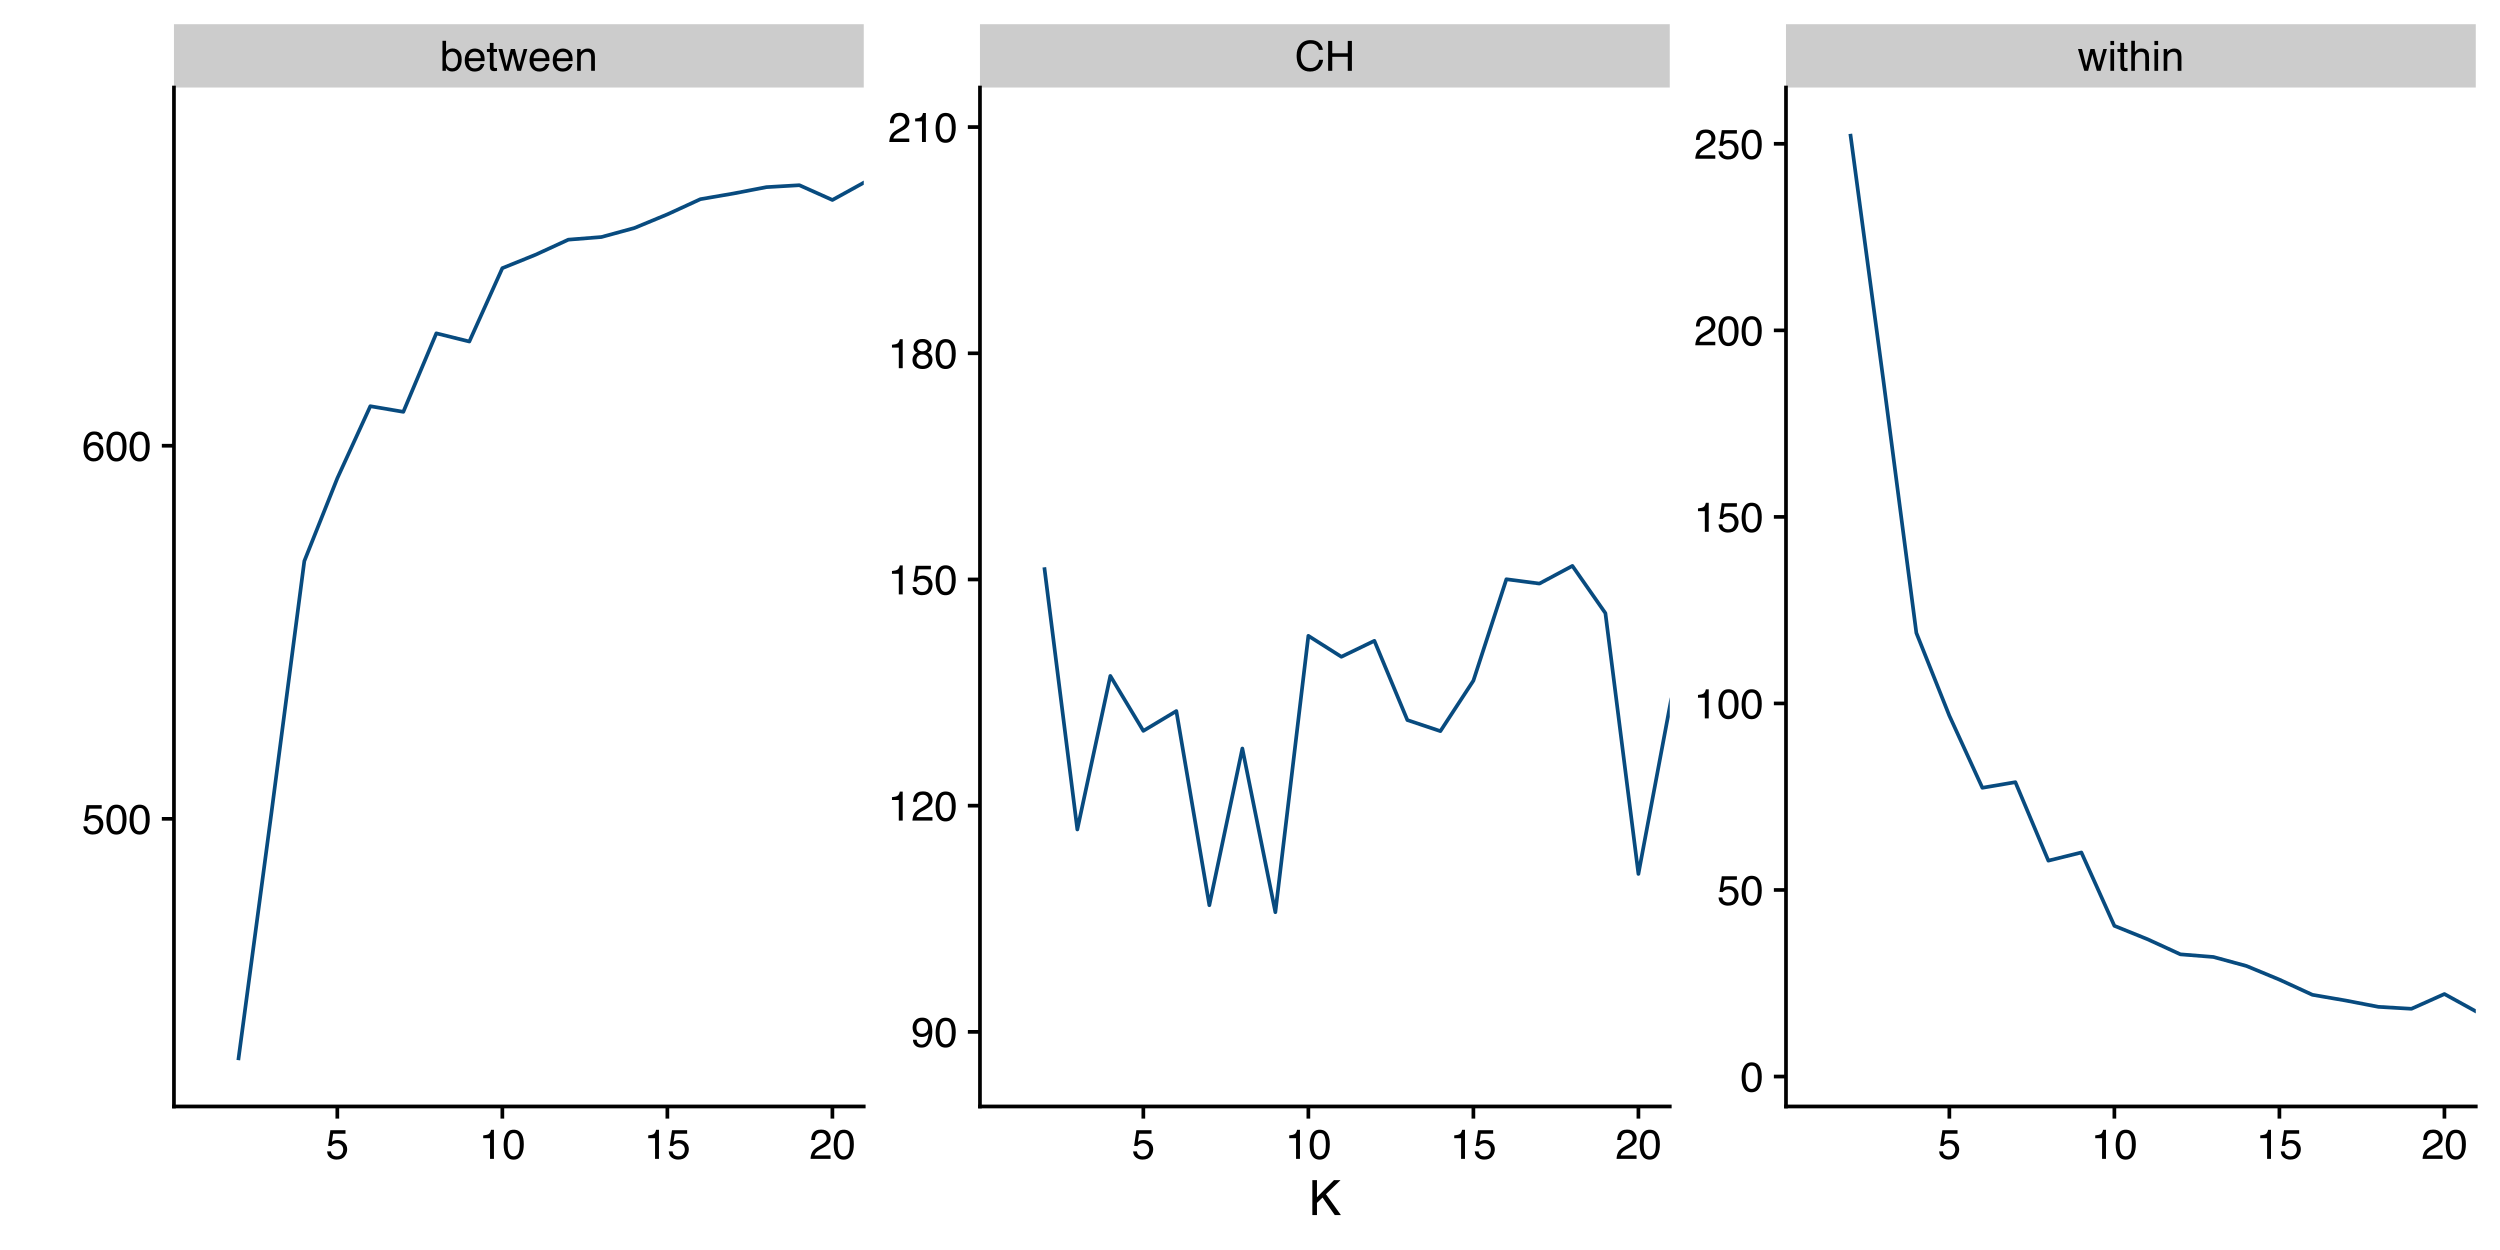
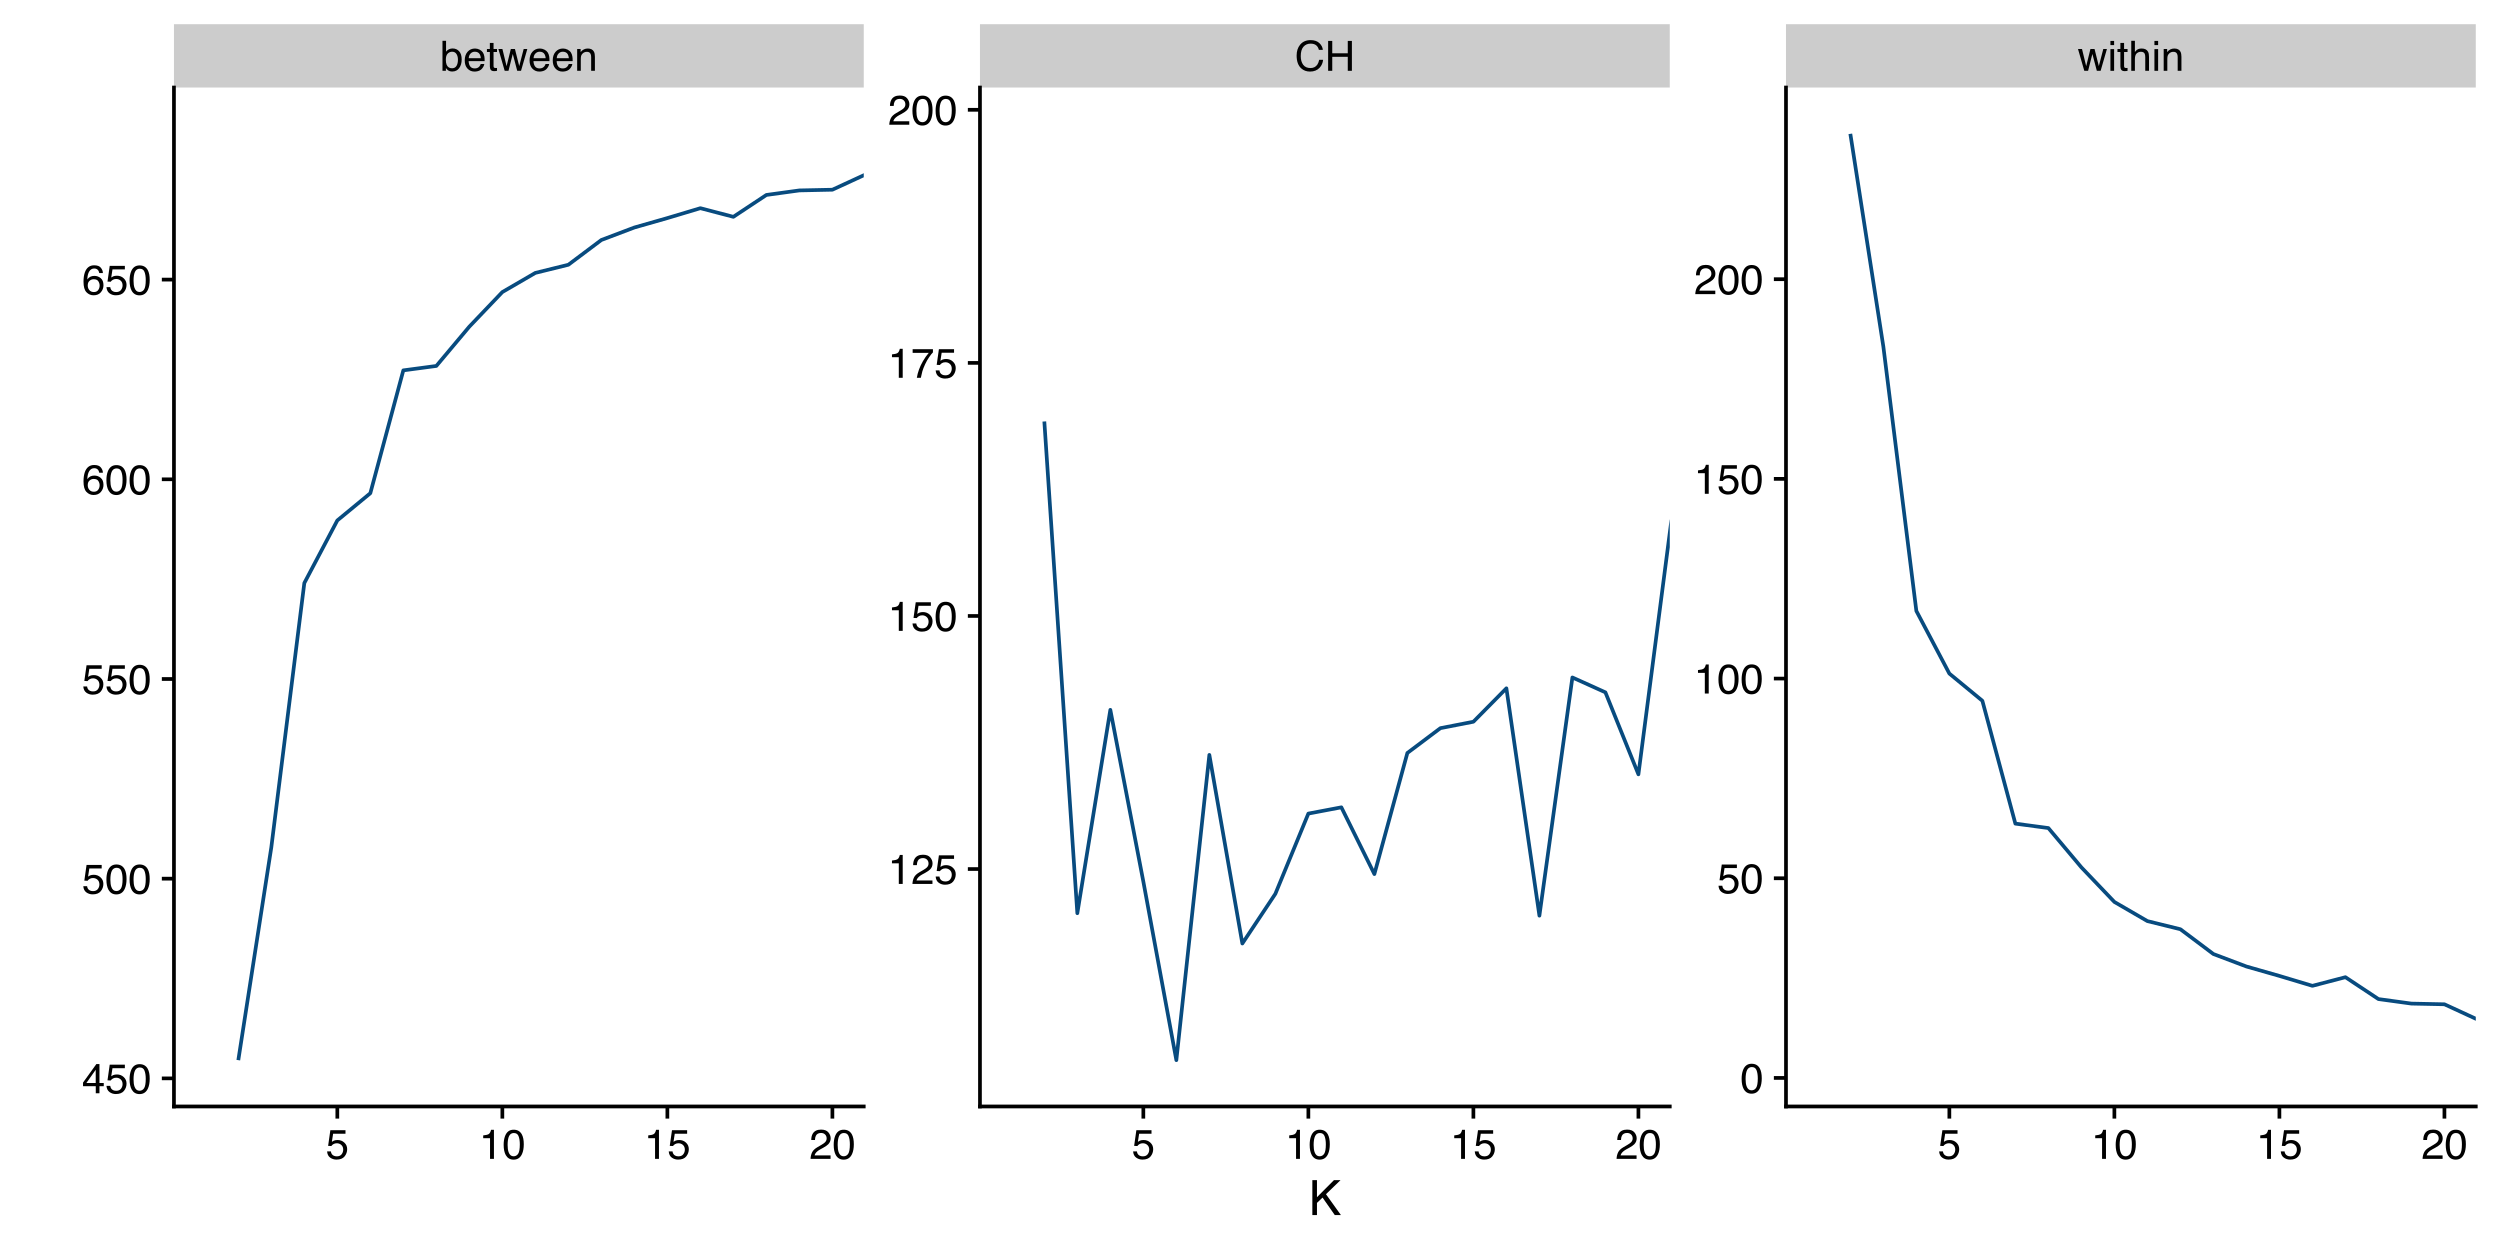
<svg xmlns="http://www.w3.org/2000/svg" xmlns:xlink="http://www.w3.org/1999/xlink" width="720pt" height="360pt" viewBox="0 0 720 360" version="1.1">
  <defs>
    <g>
      <symbol overflow="visible" id="glyph0-0">
        <path style="stroke:none;" d="M 0.391 0 L 0.391 -8.609 L 7.219 -8.609 L 7.219 0 Z M 6.141 -1.078 L 6.141 -7.531 L 1.469 -7.531 L 1.469 -1.078 Z M 6.141 -1.078 " />
      </symbol>
      <symbol overflow="visible" id="glyph0-1">
        <path style="stroke:none;" d="M 0.688 -8.641 L 1.719 -8.641 L 1.719 -5.516 C 1.945 -5.816 2.223 -6.047 2.547 -6.203 C 2.867 -6.359 3.219 -6.438 3.594 -6.438 C 4.375 -6.438 5.004 -6.164 5.484 -5.625 C 5.973 -5.094 6.219 -4.305 6.219 -3.266 C 6.219 -2.266 5.977 -1.438 5.5 -0.781 C 5.02 -0.125 4.352 0.203 3.5 0.203 C 3.02 0.203 2.617 0.086 2.297 -0.141 C 2.098 -0.285 1.891 -0.504 1.672 -0.797 L 1.672 0 L 0.688 0 Z M 3.438 -0.734 C 4.008 -0.734 4.438 -0.957 4.719 -1.406 C 5 -1.863 5.141 -2.461 5.141 -3.203 C 5.141 -3.867 5 -4.414 4.719 -4.844 C 4.438 -5.281 4.02 -5.5 3.469 -5.5 C 2.988 -5.5 2.566 -5.32 2.203 -4.969 C 1.836 -4.613 1.656 -4.023 1.656 -3.203 C 1.656 -2.617 1.727 -2.141 1.875 -1.766 C 2.156 -1.078 2.676 -0.734 3.438 -0.734 Z M 3.438 -0.734 " />
      </symbol>
      <symbol overflow="visible" id="glyph0-2">
        <path style="stroke:none;" d="M 3.391 -6.422 C 3.836 -6.422 4.27 -6.316 4.688 -6.109 C 5.102 -5.898 5.422 -5.629 5.641 -5.297 C 5.848 -4.973 5.988 -4.602 6.062 -4.188 C 6.125 -3.895 6.156 -3.43 6.156 -2.797 L 1.547 -2.797 C 1.566 -2.16 1.719 -1.648 2 -1.266 C 2.281 -0.879 2.719 -0.688 3.312 -0.688 C 3.863 -0.688 4.301 -0.867 4.625 -1.234 C 4.812 -1.441 4.945 -1.688 5.031 -1.969 L 6.062 -1.969 C 6.039 -1.738 5.953 -1.484 5.797 -1.203 C 5.641 -0.922 5.469 -0.688 5.281 -0.5 C 4.957 -0.188 4.555 0.02 4.078 0.125 C 3.828 0.188 3.539 0.219 3.219 0.219 C 2.438 0.219 1.773 -0.062 1.234 -0.625 C 0.691 -1.195 0.422 -1.992 0.422 -3.016 C 0.422 -4.023 0.691 -4.844 1.234 -5.469 C 1.785 -6.102 2.504 -6.422 3.391 -6.422 Z M 5.062 -3.641 C 5.02 -4.098 4.922 -4.461 4.766 -4.734 C 4.484 -5.242 4.004 -5.5 3.328 -5.5 C 2.836 -5.5 2.426 -5.32 2.094 -4.969 C 1.77 -4.625 1.598 -4.18 1.578 -3.641 Z M 3.281 -6.422 Z M 3.281 -6.422 " />
      </symbol>
      <symbol overflow="visible" id="glyph0-3">
        <path style="stroke:none;" d="M 0.984 -8.031 L 2.047 -8.031 L 2.047 -6.281 L 3.047 -6.281 L 3.047 -5.422 L 2.047 -5.422 L 2.047 -1.312 C 2.047 -1.094 2.125 -0.945 2.281 -0.875 C 2.352 -0.832 2.488 -0.812 2.688 -0.812 C 2.738 -0.812 2.789 -0.812 2.844 -0.812 C 2.906 -0.82 2.973 -0.828 3.047 -0.828 L 3.047 0 C 2.93 0.031 2.805 0.051 2.672 0.062 C 2.547 0.082 2.406 0.094 2.25 0.094 C 1.758 0.094 1.426 -0.031 1.25 -0.281 C 1.07 -0.531 0.984 -0.859 0.984 -1.266 L 0.984 -5.422 L 0.141 -5.422 L 0.141 -6.281 L 0.984 -6.281 Z M 0.984 -8.031 " />
      </symbol>
      <symbol overflow="visible" id="glyph0-4">
        <path style="stroke:none;" d="M 1.266 -6.281 L 2.469 -1.328 L 3.688 -6.281 L 4.875 -6.281 L 6.109 -1.359 L 7.391 -6.281 L 8.438 -6.281 L 6.625 0 L 5.531 0 L 4.25 -4.859 L 3.016 0 L 1.922 0 L 0.109 -6.281 Z M 1.266 -6.281 " />
      </symbol>
      <symbol overflow="visible" id="glyph0-5">
        <path style="stroke:none;" d="M 0.781 -6.281 L 1.781 -6.281 L 1.781 -5.391 C 2.07 -5.754 2.383 -6.016 2.719 -6.172 C 3.051 -6.336 3.422 -6.422 3.828 -6.422 C 4.711 -6.422 5.312 -6.109 5.625 -5.484 C 5.801 -5.141 5.891 -4.656 5.891 -4.031 L 5.891 0 L 4.812 0 L 4.812 -3.953 C 4.812 -4.336 4.754 -4.645 4.641 -4.875 C 4.453 -5.27 4.113 -5.469 3.625 -5.469 C 3.375 -5.469 3.172 -5.441 3.016 -5.391 C 2.723 -5.305 2.469 -5.133 2.25 -4.875 C 2.07 -4.664 1.957 -4.453 1.906 -4.234 C 1.852 -4.016 1.828 -3.695 1.828 -3.281 L 1.828 0 L 0.781 0 Z M 3.25 -6.422 Z M 3.25 -6.422 " />
      </symbol>
      <symbol overflow="visible" id="glyph0-6">
        <path style="stroke:none;" d="M 4.547 -8.844 C 5.629 -8.844 6.473 -8.555 7.078 -7.984 C 7.68 -7.41 8.016 -6.758 8.078 -6.031 L 6.938 -6.031 C 6.812 -6.582 6.555 -7.02 6.172 -7.344 C 5.785 -7.664 5.242 -7.828 4.547 -7.828 C 3.703 -7.828 3.02 -7.531 2.5 -6.938 C 1.977 -6.344 1.719 -5.43 1.719 -4.203 C 1.719 -3.191 1.953 -2.367 2.422 -1.734 C 2.891 -1.109 3.594 -0.797 4.531 -0.797 C 5.383 -0.797 6.039 -1.129 6.5 -1.797 C 6.727 -2.141 6.906 -2.598 7.031 -3.172 L 8.156 -3.172 C 8.062 -2.266 7.727 -1.504 7.156 -0.891 C 6.469 -0.148 5.547 0.219 4.391 0.219 C 3.391 0.219 2.551 -0.082 1.875 -0.688 C 0.977 -1.488 0.531 -2.723 0.531 -4.391 C 0.531 -5.66 0.863 -6.703 1.531 -7.516 C 2.258 -8.398 3.266 -8.844 4.547 -8.844 Z M 4.312 -8.844 Z M 4.312 -8.844 " />
      </symbol>
      <symbol overflow="visible" id="glyph0-7">
        <path style="stroke:none;" d="M 0.938 -8.609 L 2.125 -8.609 L 2.125 -5.047 L 6.594 -5.047 L 6.594 -8.609 L 7.781 -8.609 L 7.781 0 L 6.594 0 L 6.594 -4.031 L 2.125 -4.031 L 2.125 0 L 0.938 0 Z M 0.938 -8.609 " />
      </symbol>
      <symbol overflow="visible" id="glyph0-8">
        <path style="stroke:none;" d="M 0.781 -6.25 L 1.844 -6.25 L 1.844 0 L 0.781 0 Z M 0.781 -8.609 L 1.844 -8.609 L 1.844 -7.406 L 0.781 -7.406 Z M 0.781 -8.609 " />
      </symbol>
      <symbol overflow="visible" id="glyph0-9">
        <path style="stroke:none;" d="M 0.781 -8.641 L 1.828 -8.641 L 1.828 -5.422 C 2.078 -5.742 2.301 -5.969 2.5 -6.094 C 2.844 -6.312 3.27 -6.422 3.781 -6.422 C 4.688 -6.422 5.301 -6.102 5.625 -5.469 C 5.801 -5.125 5.891 -4.645 5.891 -4.031 L 5.891 0 L 4.812 0 L 4.812 -3.953 C 4.812 -4.41 4.75 -4.75 4.625 -4.969 C 4.438 -5.312 4.078 -5.484 3.547 -5.484 C 3.109 -5.484 2.711 -5.332 2.359 -5.031 C 2.004 -4.727 1.828 -4.16 1.828 -3.328 L 1.828 0 L 0.781 0 Z M 0.781 -8.641 " />
      </symbol>
      <symbol overflow="visible" id="glyph0-10">
        <path style="stroke:none;" d="M 1.484 -2.141 C 1.555 -1.535 1.836 -1.117 2.328 -0.891 C 2.578 -0.773 2.863 -0.719 3.188 -0.719 C 3.812 -0.719 4.273 -0.914 4.578 -1.312 C 4.879 -1.707 5.031 -2.148 5.031 -2.641 C 5.031 -3.223 4.848 -3.676 4.484 -4 C 4.129 -4.32 3.703 -4.484 3.203 -4.484 C 2.836 -4.484 2.523 -4.41 2.266 -4.266 C 2.004 -4.129 1.785 -3.938 1.609 -3.688 L 0.688 -3.734 L 1.328 -8.25 L 5.688 -8.25 L 5.688 -7.234 L 2.125 -7.234 L 1.766 -4.906 C 1.961 -5.051 2.148 -5.16 2.328 -5.234 C 2.641 -5.359 3 -5.422 3.406 -5.422 C 4.176 -5.422 4.828 -5.172 5.359 -4.672 C 5.898 -4.18 6.172 -3.555 6.172 -2.797 C 6.172 -2.004 5.922 -1.301 5.422 -0.688 C 4.93 -0.082 4.148 0.219 3.078 0.219 C 2.398 0.219 1.797 0.023 1.266 -0.359 C 0.742 -0.742 0.453 -1.336 0.391 -2.141 Z M 1.484 -2.141 " />
      </symbol>
      <symbol overflow="visible" id="glyph0-11">
        <path style="stroke:none;" d="M 1.156 -5.938 L 1.156 -6.75 C 1.914 -6.82 2.441 -6.945 2.734 -7.125 C 3.035 -7.301 3.266 -7.711 3.422 -8.359 L 4.25 -8.359 L 4.25 0 L 3.125 0 L 3.125 -5.938 Z M 1.156 -5.938 " />
      </symbol>
      <symbol overflow="visible" id="glyph0-12">
        <path style="stroke:none;" d="M 3.25 -8.391 C 4.332 -8.391 5.117 -7.941 5.609 -7.047 C 5.984 -6.359 6.172 -5.41 6.172 -4.203 C 6.172 -3.066 6 -2.125 5.656 -1.375 C 5.164 -0.301 4.359 0.234 3.234 0.234 C 2.234 0.234 1.484 -0.203 0.984 -1.078 C 0.578 -1.816 0.375 -2.801 0.375 -4.031 C 0.375 -4.977 0.5 -5.797 0.75 -6.484 C 1.207 -7.754 2.039 -8.391 3.25 -8.391 Z M 3.234 -0.734 C 3.785 -0.734 4.223 -0.973 4.547 -1.453 C 4.867 -1.941 5.031 -2.848 5.031 -4.172 C 5.031 -5.117 4.91 -5.898 4.672 -6.516 C 4.441 -7.129 3.988 -7.438 3.312 -7.438 C 2.688 -7.438 2.227 -7.145 1.938 -6.562 C 1.656 -5.977 1.516 -5.117 1.516 -3.984 C 1.516 -3.129 1.609 -2.441 1.797 -1.922 C 2.078 -1.129 2.555 -0.734 3.234 -0.734 Z M 3.234 -0.734 " />
      </symbol>
      <symbol overflow="visible" id="glyph0-13">
        <path style="stroke:none;" d="M 0.375 0 C 0.414 -0.719 0.566 -1.344 0.828 -1.875 C 1.086 -2.414 1.594 -2.906 2.344 -3.344 L 3.469 -4 C 3.969 -4.289 4.32 -4.539 4.531 -4.75 C 4.852 -5.07 5.016 -5.441 5.016 -5.859 C 5.016 -6.348 4.863 -6.734 4.562 -7.016 C 4.27 -7.305 3.883 -7.453 3.406 -7.453 C 2.676 -7.453 2.176 -7.18 1.906 -6.641 C 1.75 -6.336 1.664 -5.93 1.656 -5.422 L 0.578 -5.422 C 0.586 -6.148 0.723 -6.742 0.984 -7.203 C 1.441 -8.016 2.25 -8.422 3.406 -8.422 C 4.363 -8.422 5.062 -8.16 5.5 -7.641 C 5.945 -7.117 6.172 -6.539 6.172 -5.906 C 6.172 -5.238 5.938 -4.664 5.469 -4.188 C 5.195 -3.906 4.707 -3.566 4 -3.172 L 3.188 -2.734 C 2.812 -2.523 2.516 -2.32 2.297 -2.125 C 1.898 -1.789 1.648 -1.414 1.547 -1 L 6.141 -1 L 6.141 0 Z M 0.375 0 " />
      </symbol>
      <symbol overflow="visible" id="glyph0-14">
-         <path style="stroke:none;" d="M 1.594 -2.031 C 1.625 -1.445 1.848 -1.047 2.266 -0.828 C 2.484 -0.703 2.727 -0.641 3 -0.641 C 3.5 -0.641 3.926 -0.848 4.281 -1.266 C 4.633 -1.691 4.891 -2.547 5.047 -3.828 C 4.805 -3.461 4.516 -3.203 4.172 -3.047 C 3.828 -2.898 3.453 -2.828 3.047 -2.828 C 2.242 -2.828 1.602 -3.078 1.125 -3.578 C 0.656 -4.086 0.422 -4.738 0.422 -5.531 C 0.422 -6.289 0.656 -6.957 1.125 -7.531 C 1.594 -8.113 2.281 -8.406 3.188 -8.406 C 4.406 -8.406 5.25 -7.852 5.719 -6.75 C 5.969 -6.145 6.094 -5.391 6.094 -4.484 C 6.094 -3.453 5.941 -2.539 5.641 -1.75 C 5.129 -0.426 4.258 0.234 3.031 0.234 C 2.219 0.234 1.598 0.02 1.172 -0.406 C 0.742 -0.844 0.531 -1.383 0.531 -2.031 Z M 3.188 -3.75 C 3.613 -3.75 4 -3.883 4.344 -4.156 C 4.688 -4.438 4.859 -4.922 4.859 -5.609 C 4.859 -6.223 4.703 -6.68 4.391 -6.984 C 4.078 -7.285 3.68 -7.438 3.203 -7.438 C 2.691 -7.438 2.285 -7.266 1.984 -6.922 C 1.68 -6.578 1.531 -6.113 1.531 -5.531 C 1.531 -4.988 1.66 -4.555 1.922 -4.234 C 2.191 -3.91 2.613 -3.75 3.188 -3.75 Z M 3.188 -3.75 " />
+         <path style="stroke:none;" d="M 6.281 -8.25 L 6.281 -7.328 C 6.008 -7.066 5.648 -6.613 5.203 -5.969 C 4.754 -5.32 4.359 -4.625 4.016 -3.875 C 3.672 -3.133 3.41 -2.469 3.234 -1.875 C 3.129 -1.488 2.984 -0.863 2.797 0 L 1.641 0 C 1.898 -1.602 2.484 -3.195 3.391 -4.781 C 3.93 -5.707 4.492 -6.508 5.078 -7.188 L 0.438 -7.188 L 0.438 -8.25 Z M 6.281 -8.25 " />
      </symbol>
      <symbol overflow="visible" id="glyph0-15">
-         <path style="stroke:none;" d="M 3.266 -4.875 C 3.734 -4.875 4.098 -5.004 4.359 -5.266 C 4.617 -5.523 4.75 -5.832 4.75 -6.188 C 4.75 -6.5 4.625 -6.785 4.375 -7.047 C 4.125 -7.316 3.742 -7.453 3.234 -7.453 C 2.723 -7.453 2.352 -7.316 2.125 -7.047 C 1.895 -6.785 1.781 -6.484 1.781 -6.141 C 1.781 -5.742 1.926 -5.43 2.219 -5.203 C 2.52 -4.984 2.867 -4.875 3.266 -4.875 Z M 3.328 -0.719 C 3.816 -0.719 4.223 -0.848 4.547 -1.109 C 4.867 -1.379 5.031 -1.773 5.031 -2.297 C 5.031 -2.836 4.863 -3.25 4.531 -3.531 C 4.195 -3.812 3.77 -3.953 3.25 -3.953 C 2.75 -3.953 2.336 -3.805 2.016 -3.516 C 1.703 -3.234 1.547 -2.836 1.547 -2.328 C 1.547 -1.891 1.691 -1.508 1.984 -1.188 C 2.273 -0.875 2.723 -0.719 3.328 -0.719 Z M 1.828 -4.469 C 1.535 -4.594 1.305 -4.738 1.141 -4.906 C 0.836 -5.219 0.688 -5.625 0.688 -6.125 C 0.688 -6.75 0.91 -7.285 1.359 -7.734 C 1.816 -8.191 2.457 -8.422 3.281 -8.422 C 4.094 -8.422 4.723 -8.207 5.172 -7.781 C 5.629 -7.352 5.859 -6.859 5.859 -6.297 C 5.859 -5.773 5.727 -5.348 5.469 -5.016 C 5.32 -4.836 5.094 -4.66 4.781 -4.484 C 5.125 -4.328 5.395 -4.145 5.594 -3.938 C 5.969 -3.539 6.156 -3.031 6.156 -2.406 C 6.156 -1.664 5.906 -1.039 5.406 -0.531 C 4.914 -0.02 4.219 0.234 3.312 0.234 C 2.488 0.234 1.797 0.016 1.234 -0.422 C 0.672 -0.867 0.391 -1.516 0.391 -2.359 C 0.391 -2.848 0.508 -3.273 0.75 -3.641 C 0.988 -4.004 1.348 -4.281 1.828 -4.469 Z M 1.828 -4.469 " />
+         <path style="stroke:none;" d="M 3.969 -2.969 L 3.969 -6.781 L 1.281 -2.969 Z M 3.984 0 L 3.984 -2.047 L 0.312 -2.047 L 0.312 -3.078 L 4.156 -8.422 L 5.047 -8.422 L 5.047 -2.969 L 6.281 -2.969 L 6.281 -2.047 L 5.047 -2.047 L 5.047 0 Z M 3.984 0 " />
      </symbol>
      <symbol overflow="visible" id="glyph0-16">
        <path style="stroke:none;" d="M 3.516 -8.422 C 4.453 -8.422 5.102 -8.176 5.469 -7.688 C 5.844 -7.207 6.031 -6.707 6.031 -6.188 L 4.984 -6.188 C 4.922 -6.52 4.82 -6.781 4.688 -6.969 C 4.426 -7.32 4.039 -7.5 3.531 -7.5 C 2.938 -7.5 2.461 -7.223 2.109 -6.672 C 1.766 -6.129 1.578 -5.352 1.547 -4.344 C 1.785 -4.695 2.086 -4.961 2.453 -5.141 C 2.785 -5.297 3.16 -5.375 3.578 -5.375 C 4.285 -5.375 4.898 -5.148 5.422 -4.703 C 5.941 -4.254 6.203 -3.582 6.203 -2.688 C 6.203 -1.926 5.953 -1.25 5.453 -0.656 C 4.961 -0.07 4.258 0.219 3.344 0.219 C 2.551 0.219 1.867 -0.078 1.297 -0.672 C 0.734 -1.273 0.453 -2.281 0.453 -3.688 C 0.453 -4.727 0.578 -5.613 0.828 -6.344 C 1.316 -7.727 2.211 -8.422 3.516 -8.422 Z M 3.438 -0.719 C 3.988 -0.719 4.398 -0.906 4.672 -1.281 C 4.953 -1.656 5.094 -2.098 5.094 -2.609 C 5.094 -3.035 4.969 -3.441 4.719 -3.828 C 4.477 -4.211 4.031 -4.406 3.375 -4.406 C 2.926 -4.406 2.531 -4.254 2.188 -3.953 C 1.844 -3.66 1.672 -3.211 1.672 -2.609 C 1.672 -2.078 1.828 -1.629 2.141 -1.266 C 2.453 -0.898 2.883 -0.719 3.438 -0.719 Z M 3.438 -0.719 " />
      </symbol>
      <symbol overflow="visible" id="glyph1-0">
        <path style="stroke:none;" d="M 0.453 0 L 0.453 -10.047 L 8.422 -10.047 L 8.422 0 Z M 7.172 -1.266 L 7.172 -8.781 L 1.703 -8.781 L 1.703 -1.266 Z M 7.172 -1.266 " />
      </symbol>
      <symbol overflow="visible" id="glyph1-1">
        <path style="stroke:none;" d="M 1.062 -10.047 L 2.391 -10.047 L 2.391 -5.141 L 7.281 -10.047 L 9.172 -10.047 L 4.984 -6 L 9.281 0 L 7.516 0 L 4 -5.031 L 2.391 -3.5 L 2.391 0 L 1.062 0 Z M 1.062 -10.047 " />
      </symbol>
    </g>
    <clipPath id="clip1">
      <path d="M 68 38 L 248.762 38 L 248.762 306 L 68 306 Z M 68 38 " />
    </clipPath>
    <clipPath id="clip2">
      <path d="M 300 38 L 480.895 38 L 480.895 306 L 300 306 Z M 300 38 " />
    </clipPath>
    <clipPath id="clip3">
-       <path d="M 532 38 L 713.027 38 L 713.027 293 L 532 293 Z M 532 38 " />
+       <path d="M 532 38 L 713.027 38 L 713.027 295 L 532 295 Z M 532 38 " />
    </clipPath>
    <clipPath id="clip4">
      <path d="M 50.098 6.973 L 248.762 6.973 L 248.762 25.207 L 50.098 25.207 Z M 50.098 6.973 " />
    </clipPath>
    <clipPath id="clip5">
      <path d="M 282.23 6.973 L 480.895 6.973 L 480.895 25.207 L 282.23 25.207 Z M 282.23 6.973 " />
    </clipPath>
    <clipPath id="clip6">
      <path d="M 514.363 6.973 L 713.027 6.973 L 713.027 25.207 L 514.363 25.207 Z M 514.363 6.973 " />
    </clipPath>
  </defs>
-   <g id="surface124">
+   <g id="surface19">
    <rect x="0" y="0" width="720" height="360" style="fill:rgb(100%,100%,100%);fill-opacity:1;stroke:none;" />
    <g clip-path="url(#clip1)" clip-rule="nonzero">
-       <path style="fill:none;stroke-width:1.067;stroke-linecap:butt;stroke-linejoin:round;stroke:rgb(3.137%,29.412%,49.804%);stroke-opacity:1;stroke-miterlimit:10;" d="M 68.633 305.324 L 78.137 234.383 L 87.645 161.59 L 97.148 137.746 L 106.652 116.988 L 116.16 118.605 L 125.664 96 L 135.168 98.359 L 144.676 77.23 L 154.18 73.387 L 163.688 69.023 L 173.191 68.266 L 182.695 65.672 L 192.203 61.734 L 201.707 57.367 L 211.211 55.73 L 220.719 53.898 L 230.223 53.34 L 239.73 57.594 L 249.234 52.352 L 258.738 52.867 L 268.246 59.047 L 277.75 47.555 L 287.258 47.637 L 296.762 45.488 L 306.266 45.051 L 315.773 44.48 L 325.277 47.523 L 334.781 43.555 L 344.289 42.488 L 353.793 42.145 L 363.301 42.035 L 372.805 40.477 L 382.309 40.645 L 391.816 41.617 L 401.32 41.609 L 410.824 40.387 L 420.332 38.547 L 429.836 39.332 " />
+       <path style="fill:none;stroke-width:1.067;stroke-linecap:butt;stroke-linejoin:round;stroke:rgb(3.137%,29.412%,49.804%);stroke-opacity:1;stroke-miterlimit:10;" d="M 68.633 305.324 L 78.137 244.047 L 87.645 167.918 L 97.148 149.887 L 106.652 142.047 L 116.16 106.664 L 125.664 105.395 L 135.168 94.074 L 144.676 84.113 L 154.18 78.594 L 163.688 76.25 L 173.191 69.117 L 182.695 65.52 L 192.203 62.805 L 201.707 59.957 L 211.211 62.445 L 220.719 56.145 L 230.223 54.84 L 239.73 54.637 L 249.234 50.258 L 258.738 51.984 L 268.246 50.566 L 277.75 47.961 L 287.258 46.941 L 296.762 48.133 L 306.266 49.027 L 315.773 44.938 L 325.277 44.473 L 334.781 45.512 L 344.289 45.844 L 353.793 43.586 L 363.301 41.332 L 372.805 40.941 L 382.309 40.242 L 391.816 41.48 L 401.32 40.773 L 410.824 40.973 L 420.332 40.016 L 429.836 38.547 " />
    </g>
    <g clip-path="url(#clip2)" clip-rule="nonzero">
-       <path style="fill:none;stroke-width:1.067;stroke-linecap:butt;stroke-linejoin:round;stroke:rgb(3.137%,29.412%,49.804%);stroke-opacity:1;stroke-miterlimit:10;" d="M 300.766 163.383 L 310.27 238.887 L 319.777 194.668 L 329.281 210.488 L 338.789 204.785 L 348.293 260.703 L 357.797 215.57 L 367.305 262.715 L 376.809 183.121 L 386.312 189.148 L 395.82 184.555 L 405.324 207.387 L 414.832 210.566 L 424.336 196.027 L 433.84 166.82 L 443.348 168.07 L 452.852 162.984 L 462.355 176.594 L 471.863 251.691 L 481.367 201.059 L 490.875 226.559 L 500.379 305.324 L 509.883 163.125 L 519.391 183.562 L 528.895 145.527 L 538.398 151.145 L 547.906 151.348 L 557.41 241.902 L 566.918 155.508 L 576.422 132.051 L 585.926 135.254 L 595.434 147.801 L 604.938 86.176 L 614.441 114.883 L 623.949 177.793 L 633.453 191.816 L 642.961 151.473 L 652.465 38.547 L 661.969 120.992 " />
+       <path style="fill:none;stroke-width:1.067;stroke-linecap:butt;stroke-linejoin:round;stroke:rgb(3.137%,29.412%,49.804%);stroke-opacity:1;stroke-miterlimit:10;" d="M 300.766 121.383 L 310.27 263.004 L 319.777 204.434 L 329.281 253.891 L 338.789 305.324 L 348.293 217.414 L 357.797 271.73 L 367.305 257.418 L 376.809 234.312 L 386.312 232.508 L 395.82 251.734 L 405.324 216.855 L 414.832 209.711 L 424.336 207.859 L 433.84 198.234 L 443.348 263.711 L 452.852 195.109 L 462.355 199.395 L 471.863 223.008 L 481.367 149.82 L 490.875 219.926 L 500.379 211.961 L 509.883 165.621 L 519.391 158.316 L 528.895 218.879 L 538.398 261.922 L 547.906 159.273 L 557.41 164.129 L 566.918 224.062 L 576.422 253.465 L 585.926 193.512 L 595.434 97.805 L 604.938 96.441 L 614.441 69.414 L 623.949 175.453 L 633.453 154.695 L 642.961 187.23 L 652.465 146.68 L 661.969 38.547 " />
    </g>
    <g clip-path="url(#clip3)" clip-rule="nonzero">
-       <path style="fill:none;stroke-width:1.067;stroke-linecap:butt;stroke-linejoin:round;stroke:rgb(3.137%,29.412%,49.804%);stroke-opacity:1;stroke-miterlimit:10;" d="M 532.898 38.547 L 542.406 109.488 L 551.91 182.281 L 561.414 206.125 L 570.922 226.883 L 580.426 225.266 L 589.93 247.871 L 599.438 245.512 L 608.941 266.641 L 618.449 270.484 L 627.953 274.848 L 637.457 275.609 L 646.965 278.199 L 656.469 282.137 L 665.973 286.504 L 675.48 288.141 L 684.984 289.973 L 694.492 290.531 L 703.996 286.281 L 713.5 291.52 L 720 291.168 " />
+       <path style="fill:none;stroke-width:1.067;stroke-linecap:butt;stroke-linejoin:round;stroke:rgb(3.137%,29.412%,49.804%);stroke-opacity:1;stroke-miterlimit:10;" d="M 532.898 38.547 L 542.406 99.824 L 551.91 175.953 L 561.414 193.988 L 570.922 201.828 L 580.426 237.207 L 589.93 238.477 L 599.438 249.797 L 608.941 259.758 L 618.449 265.277 L 627.953 267.621 L 637.457 274.758 L 646.965 278.352 L 656.469 281.066 L 665.973 283.918 L 675.48 281.43 L 684.984 287.73 L 694.492 289.035 L 703.996 289.234 L 713.5 293.617 L 720 292.434 " />
    </g>
    <g clip-path="url(#clip4)" clip-rule="nonzero">
      <path style=" stroke:none;fill-rule:nonzero;fill:rgb(80%,80%,80%);fill-opacity:1;" d="M 50.098 25.211 L 248.762 25.211 L 248.762 6.977 L 50.098 6.977 Z M 50.098 25.211 " />
    </g>
    <g style="fill:rgb(0%,0%,0%);fill-opacity:1;">
      <use xlink:href="#glyph0-1" x="126.746" y="20.395" />
      <use xlink:href="#glyph0-2" x="133.42" y="20.395" />
      <use xlink:href="#glyph0-3" x="140.094" y="20.395" />
      <use xlink:href="#glyph0-4" x="143.428" y="20.395" />
      <use xlink:href="#glyph0-2" x="152.094" y="20.395" />
      <use xlink:href="#glyph0-2" x="158.768" y="20.395" />
      <use xlink:href="#glyph0-5" x="165.441" y="20.395" />
    </g>
    <g clip-path="url(#clip5)" clip-rule="nonzero">
      <path style=" stroke:none;fill-rule:nonzero;fill:rgb(80%,80%,80%);fill-opacity:1;" d="M 282.23 25.211 L 480.895 25.211 L 480.895 6.977 L 282.23 6.977 Z M 282.23 25.211 " />
    </g>
    <g style="fill:rgb(0%,0%,0%);fill-opacity:1;">
      <use xlink:href="#glyph0-6" x="372.898" y="20.395" />
      <use xlink:href="#glyph0-7" x="381.564" y="20.395" />
    </g>
    <g clip-path="url(#clip6)" clip-rule="nonzero">
      <path style=" stroke:none;fill-rule:nonzero;fill:rgb(80%,80%,80%);fill-opacity:1;" d="M 514.363 25.211 L 713.027 25.211 L 713.027 6.977 L 514.363 6.977 Z M 514.363 25.211 " />
    </g>
    <g style="fill:rgb(0%,0%,0%);fill-opacity:1;">
      <use xlink:href="#glyph0-4" x="598.355" y="20.395" />
      <use xlink:href="#glyph0-8" x="607.021" y="20.395" />
      <use xlink:href="#glyph0-3" x="609.688" y="20.395" />
      <use xlink:href="#glyph0-9" x="613.021" y="20.395" />
      <use xlink:href="#glyph0-8" x="619.695" y="20.395" />
      <use xlink:href="#glyph0-5" x="622.361" y="20.395" />
    </g>
    <path style="fill:none;stroke-width:1.067;stroke-linecap:square;stroke-linejoin:round;stroke:rgb(0%,0%,0%);stroke-opacity:1;stroke-miterlimit:10;" d="M 50.098 318.664 L 248.758 318.664 " />
    <path style="fill:none;stroke-width:1.067;stroke-linecap:butt;stroke-linejoin:round;stroke:rgb(0%,0%,0%);stroke-opacity:1;stroke-miterlimit:10;" d="M 97.148 322.148 L 97.148 318.664 " />
    <path style="fill:none;stroke-width:1.067;stroke-linecap:butt;stroke-linejoin:round;stroke:rgb(0%,0%,0%);stroke-opacity:1;stroke-miterlimit:10;" d="M 144.676 322.148 L 144.676 318.664 " />
    <path style="fill:none;stroke-width:1.067;stroke-linecap:butt;stroke-linejoin:round;stroke:rgb(0%,0%,0%);stroke-opacity:1;stroke-miterlimit:10;" d="M 192.203 322.148 L 192.203 318.664 " />
    <path style="fill:none;stroke-width:1.067;stroke-linecap:butt;stroke-linejoin:round;stroke:rgb(0%,0%,0%);stroke-opacity:1;stroke-miterlimit:10;" d="M 239.73 322.148 L 239.73 318.664 " />
    <g style="fill:rgb(0%,0%,0%);fill-opacity:1;">
      <use xlink:href="#glyph0-10" x="93.812" y="333.746" />
    </g>
    <g style="fill:rgb(0%,0%,0%);fill-opacity:1;">
      <use xlink:href="#glyph0-11" x="138.004" y="333.746" />
      <use xlink:href="#glyph0-12" x="144.678" y="333.746" />
    </g>
    <g style="fill:rgb(0%,0%,0%);fill-opacity:1;">
      <use xlink:href="#glyph0-11" x="185.531" y="333.746" />
      <use xlink:href="#glyph0-10" x="192.205" y="333.746" />
    </g>
    <g style="fill:rgb(0%,0%,0%);fill-opacity:1;">
      <use xlink:href="#glyph0-13" x="233.059" y="333.746" />
      <use xlink:href="#glyph0-12" x="239.732" y="333.746" />
    </g>
    <path style="fill:none;stroke-width:1.067;stroke-linecap:square;stroke-linejoin:round;stroke:rgb(0%,0%,0%);stroke-opacity:1;stroke-miterlimit:10;" d="M 282.23 318.664 L 480.895 318.664 " />
    <path style="fill:none;stroke-width:1.067;stroke-linecap:butt;stroke-linejoin:round;stroke:rgb(0%,0%,0%);stroke-opacity:1;stroke-miterlimit:10;" d="M 329.281 322.148 L 329.281 318.664 " />
    <path style="fill:none;stroke-width:1.067;stroke-linecap:butt;stroke-linejoin:round;stroke:rgb(0%,0%,0%);stroke-opacity:1;stroke-miterlimit:10;" d="M 376.809 322.148 L 376.809 318.664 " />
    <path style="fill:none;stroke-width:1.067;stroke-linecap:butt;stroke-linejoin:round;stroke:rgb(0%,0%,0%);stroke-opacity:1;stroke-miterlimit:10;" d="M 424.336 322.148 L 424.336 318.664 " />
    <path style="fill:none;stroke-width:1.067;stroke-linecap:butt;stroke-linejoin:round;stroke:rgb(0%,0%,0%);stroke-opacity:1;stroke-miterlimit:10;" d="M 471.863 322.148 L 471.863 318.664 " />
    <g style="fill:rgb(0%,0%,0%);fill-opacity:1;">
      <use xlink:href="#glyph0-10" x="325.945" y="333.746" />
    </g>
    <g style="fill:rgb(0%,0%,0%);fill-opacity:1;">
      <use xlink:href="#glyph0-11" x="370.137" y="333.746" />
      <use xlink:href="#glyph0-12" x="376.811" y="333.746" />
    </g>
    <g style="fill:rgb(0%,0%,0%);fill-opacity:1;">
      <use xlink:href="#glyph0-11" x="417.664" y="333.746" />
      <use xlink:href="#glyph0-10" x="424.338" y="333.746" />
    </g>
    <g style="fill:rgb(0%,0%,0%);fill-opacity:1;">
      <use xlink:href="#glyph0-13" x="465.191" y="333.746" />
      <use xlink:href="#glyph0-12" x="471.865" y="333.746" />
    </g>
    <path style="fill:none;stroke-width:1.067;stroke-linecap:square;stroke-linejoin:round;stroke:rgb(0%,0%,0%);stroke-opacity:1;stroke-miterlimit:10;" d="M 514.363 318.664 L 713.027 318.664 " />
    <path style="fill:none;stroke-width:1.067;stroke-linecap:butt;stroke-linejoin:round;stroke:rgb(0%,0%,0%);stroke-opacity:1;stroke-miterlimit:10;" d="M 561.414 322.148 L 561.414 318.664 " />
    <path style="fill:none;stroke-width:1.067;stroke-linecap:butt;stroke-linejoin:round;stroke:rgb(0%,0%,0%);stroke-opacity:1;stroke-miterlimit:10;" d="M 608.941 322.148 L 608.941 318.664 " />
    <path style="fill:none;stroke-width:1.067;stroke-linecap:butt;stroke-linejoin:round;stroke:rgb(0%,0%,0%);stroke-opacity:1;stroke-miterlimit:10;" d="M 656.469 322.148 L 656.469 318.664 " />
    <path style="fill:none;stroke-width:1.067;stroke-linecap:butt;stroke-linejoin:round;stroke:rgb(0%,0%,0%);stroke-opacity:1;stroke-miterlimit:10;" d="M 703.996 322.148 L 703.996 318.664 " />
    <g style="fill:rgb(0%,0%,0%);fill-opacity:1;">
      <use xlink:href="#glyph0-10" x="558.078" y="333.746" />
    </g>
    <g style="fill:rgb(0%,0%,0%);fill-opacity:1;">
      <use xlink:href="#glyph0-11" x="602.27" y="333.746" />
      <use xlink:href="#glyph0-12" x="608.943" y="333.746" />
    </g>
    <g style="fill:rgb(0%,0%,0%);fill-opacity:1;">
      <use xlink:href="#glyph0-11" x="649.797" y="333.746" />
      <use xlink:href="#glyph0-10" x="656.471" y="333.746" />
    </g>
    <g style="fill:rgb(0%,0%,0%);fill-opacity:1;">
      <use xlink:href="#glyph0-13" x="697.324" y="333.746" />
      <use xlink:href="#glyph0-12" x="703.998" y="333.746" />
    </g>
    <path style="fill:none;stroke-width:1.067;stroke-linecap:square;stroke-linejoin:round;stroke:rgb(0%,0%,0%);stroke-opacity:1;stroke-miterlimit:10;" d="M 514.363 318.664 L 514.363 25.211 " />
    <g style="fill:rgb(0%,0%,0%);fill-opacity:1;">
-       <use xlink:href="#glyph0-12" x="501.215" y="314.344" />
-     </g>
-     <g style="fill:rgb(0%,0%,0%);fill-opacity:1;">
-       <use xlink:href="#glyph0-10" x="494.539" y="260.617" />
-       <use xlink:href="#glyph0-12" x="501.213" y="260.617" />
-     </g>
-     <g style="fill:rgb(0%,0%,0%);fill-opacity:1;">
-       <use xlink:href="#glyph0-11" x="487.863" y="206.895" />
-       <use xlink:href="#glyph0-12" x="494.537" y="206.895" />
-       <use xlink:href="#glyph0-12" x="501.211" y="206.895" />
-     </g>
-     <g style="fill:rgb(0%,0%,0%);fill-opacity:1;">
-       <use xlink:href="#glyph0-11" x="487.863" y="153.168" />
-       <use xlink:href="#glyph0-10" x="494.537" y="153.168" />
-       <use xlink:href="#glyph0-12" x="501.211" y="153.168" />
-     </g>
-     <g style="fill:rgb(0%,0%,0%);fill-opacity:1;">
-       <use xlink:href="#glyph0-13" x="487.863" y="99.445" />
-       <use xlink:href="#glyph0-12" x="494.537" y="99.445" />
-       <use xlink:href="#glyph0-12" x="501.211" y="99.445" />
-     </g>
-     <g style="fill:rgb(0%,0%,0%);fill-opacity:1;">
-       <use xlink:href="#glyph0-13" x="487.863" y="45.719" />
-       <use xlink:href="#glyph0-10" x="494.537" y="45.719" />
-       <use xlink:href="#glyph0-12" x="501.211" y="45.719" />
-     </g>
-     <path style="fill:none;stroke-width:1.067;stroke-linecap:butt;stroke-linejoin:round;stroke:rgb(0%,0%,0%);stroke-opacity:1;stroke-miterlimit:10;" d="M 510.875 310.039 L 514.363 310.039 " />
-     <path style="fill:none;stroke-width:1.067;stroke-linecap:butt;stroke-linejoin:round;stroke:rgb(0%,0%,0%);stroke-opacity:1;stroke-miterlimit:10;" d="M 510.875 256.312 L 514.363 256.312 " />
-     <path style="fill:none;stroke-width:1.067;stroke-linecap:butt;stroke-linejoin:round;stroke:rgb(0%,0%,0%);stroke-opacity:1;stroke-miterlimit:10;" d="M 510.875 202.59 L 514.363 202.59 " />
-     <path style="fill:none;stroke-width:1.067;stroke-linecap:butt;stroke-linejoin:round;stroke:rgb(0%,0%,0%);stroke-opacity:1;stroke-miterlimit:10;" d="M 510.875 148.863 L 514.363 148.863 " />
-     <path style="fill:none;stroke-width:1.067;stroke-linecap:butt;stroke-linejoin:round;stroke:rgb(0%,0%,0%);stroke-opacity:1;stroke-miterlimit:10;" d="M 510.875 95.141 L 514.363 95.141 " />
-     <path style="fill:none;stroke-width:1.067;stroke-linecap:butt;stroke-linejoin:round;stroke:rgb(0%,0%,0%);stroke-opacity:1;stroke-miterlimit:10;" d="M 510.875 41.414 L 514.363 41.414 " />
+       <use xlink:href="#glyph0-12" x="501.215" y="314.75" />
+     </g>
+     <g style="fill:rgb(0%,0%,0%);fill-opacity:1;">
+       <use xlink:href="#glyph0-10" x="494.539" y="257.242" />
+       <use xlink:href="#glyph0-12" x="501.213" y="257.242" />
+     </g>
+     <g style="fill:rgb(0%,0%,0%);fill-opacity:1;">
+       <use xlink:href="#glyph0-11" x="487.863" y="199.73" />
+       <use xlink:href="#glyph0-12" x="494.537" y="199.73" />
+       <use xlink:href="#glyph0-12" x="501.211" y="199.73" />
+     </g>
+     <g style="fill:rgb(0%,0%,0%);fill-opacity:1;">
+       <use xlink:href="#glyph0-11" x="487.863" y="142.223" />
+       <use xlink:href="#glyph0-10" x="494.537" y="142.223" />
+       <use xlink:href="#glyph0-12" x="501.211" y="142.223" />
+     </g>
+     <g style="fill:rgb(0%,0%,0%);fill-opacity:1;">
+       <use xlink:href="#glyph0-13" x="487.863" y="84.711" />
+       <use xlink:href="#glyph0-12" x="494.537" y="84.711" />
+       <use xlink:href="#glyph0-12" x="501.211" y="84.711" />
+     </g>
+     <path style="fill:none;stroke-width:1.067;stroke-linecap:butt;stroke-linejoin:round;stroke:rgb(0%,0%,0%);stroke-opacity:1;stroke-miterlimit:10;" d="M 510.875 310.445 L 514.363 310.445 " />
+     <path style="fill:none;stroke-width:1.067;stroke-linecap:butt;stroke-linejoin:round;stroke:rgb(0%,0%,0%);stroke-opacity:1;stroke-miterlimit:10;" d="M 510.875 252.938 L 514.363 252.938 " />
+     <path style="fill:none;stroke-width:1.067;stroke-linecap:butt;stroke-linejoin:round;stroke:rgb(0%,0%,0%);stroke-opacity:1;stroke-miterlimit:10;" d="M 510.875 195.426 L 514.363 195.426 " />
+     <path style="fill:none;stroke-width:1.067;stroke-linecap:butt;stroke-linejoin:round;stroke:rgb(0%,0%,0%);stroke-opacity:1;stroke-miterlimit:10;" d="M 510.875 137.918 L 514.363 137.918 " />
+     <path style="fill:none;stroke-width:1.067;stroke-linecap:butt;stroke-linejoin:round;stroke:rgb(0%,0%,0%);stroke-opacity:1;stroke-miterlimit:10;" d="M 510.875 80.406 L 514.363 80.406 " />
    <path style="fill:none;stroke-width:1.067;stroke-linecap:square;stroke-linejoin:round;stroke:rgb(0%,0%,0%);stroke-opacity:1;stroke-miterlimit:10;" d="M 282.23 318.664 L 282.23 25.211 " />
    <g style="fill:rgb(0%,0%,0%);fill-opacity:1;">
-       <use xlink:href="#glyph0-14" x="262.406" y="301.484" />
-       <use xlink:href="#glyph0-12" x="269.08" y="301.484" />
-     </g>
-     <g style="fill:rgb(0%,0%,0%);fill-opacity:1;">
-       <use xlink:href="#glyph0-11" x="255.73" y="236.34" />
-       <use xlink:href="#glyph0-13" x="262.404" y="236.34" />
-       <use xlink:href="#glyph0-12" x="269.078" y="236.34" />
-     </g>
-     <g style="fill:rgb(0%,0%,0%);fill-opacity:1;">
-       <use xlink:href="#glyph0-11" x="255.73" y="171.195" />
-       <use xlink:href="#glyph0-10" x="262.404" y="171.195" />
-       <use xlink:href="#glyph0-12" x="269.078" y="171.195" />
-     </g>
-     <g style="fill:rgb(0%,0%,0%);fill-opacity:1;">
-       <use xlink:href="#glyph0-11" x="255.73" y="106.047" />
-       <use xlink:href="#glyph0-15" x="262.404" y="106.047" />
-       <use xlink:href="#glyph0-12" x="269.078" y="106.047" />
-     </g>
-     <g style="fill:rgb(0%,0%,0%);fill-opacity:1;">
-       <use xlink:href="#glyph0-13" x="255.73" y="40.902" />
-       <use xlink:href="#glyph0-11" x="262.404" y="40.902" />
-       <use xlink:href="#glyph0-12" x="269.078" y="40.902" />
-     </g>
-     <path style="fill:none;stroke-width:1.067;stroke-linecap:butt;stroke-linejoin:round;stroke:rgb(0%,0%,0%);stroke-opacity:1;stroke-miterlimit:10;" d="M 278.742 297.18 L 282.23 297.18 " />
-     <path style="fill:none;stroke-width:1.067;stroke-linecap:butt;stroke-linejoin:round;stroke:rgb(0%,0%,0%);stroke-opacity:1;stroke-miterlimit:10;" d="M 278.742 232.035 L 282.23 232.035 " />
-     <path style="fill:none;stroke-width:1.067;stroke-linecap:butt;stroke-linejoin:round;stroke:rgb(0%,0%,0%);stroke-opacity:1;stroke-miterlimit:10;" d="M 278.742 166.891 L 282.23 166.891 " />
-     <path style="fill:none;stroke-width:1.067;stroke-linecap:butt;stroke-linejoin:round;stroke:rgb(0%,0%,0%);stroke-opacity:1;stroke-miterlimit:10;" d="M 278.742 101.746 L 282.23 101.746 " />
-     <path style="fill:none;stroke-width:1.067;stroke-linecap:butt;stroke-linejoin:round;stroke:rgb(0%,0%,0%);stroke-opacity:1;stroke-miterlimit:10;" d="M 278.742 36.598 L 282.23 36.598 " />
+       <use xlink:href="#glyph0-11" x="255.73" y="254.582" />
+       <use xlink:href="#glyph0-13" x="262.404" y="254.582" />
+       <use xlink:href="#glyph0-10" x="269.078" y="254.582" />
+     </g>
+     <g style="fill:rgb(0%,0%,0%);fill-opacity:1;">
+       <use xlink:href="#glyph0-11" x="255.73" y="181.699" />
+       <use xlink:href="#glyph0-10" x="262.404" y="181.699" />
+       <use xlink:href="#glyph0-12" x="269.078" y="181.699" />
+     </g>
+     <g style="fill:rgb(0%,0%,0%);fill-opacity:1;">
+       <use xlink:href="#glyph0-11" x="255.73" y="108.812" />
+       <use xlink:href="#glyph0-14" x="262.404" y="108.812" />
+       <use xlink:href="#glyph0-10" x="269.078" y="108.812" />
+     </g>
+     <g style="fill:rgb(0%,0%,0%);fill-opacity:1;">
+       <use xlink:href="#glyph0-13" x="255.73" y="35.93" />
+       <use xlink:href="#glyph0-12" x="262.404" y="35.93" />
+       <use xlink:href="#glyph0-12" x="269.078" y="35.93" />
+     </g>
+     <path style="fill:none;stroke-width:1.067;stroke-linecap:butt;stroke-linejoin:round;stroke:rgb(0%,0%,0%);stroke-opacity:1;stroke-miterlimit:10;" d="M 278.742 250.281 L 282.23 250.281 " />
+     <path style="fill:none;stroke-width:1.067;stroke-linecap:butt;stroke-linejoin:round;stroke:rgb(0%,0%,0%);stroke-opacity:1;stroke-miterlimit:10;" d="M 278.742 177.395 L 282.23 177.395 " />
+     <path style="fill:none;stroke-width:1.067;stroke-linecap:butt;stroke-linejoin:round;stroke:rgb(0%,0%,0%);stroke-opacity:1;stroke-miterlimit:10;" d="M 278.742 104.512 L 282.23 104.512 " />
+     <path style="fill:none;stroke-width:1.067;stroke-linecap:butt;stroke-linejoin:round;stroke:rgb(0%,0%,0%);stroke-opacity:1;stroke-miterlimit:10;" d="M 278.742 31.625 L 282.23 31.625 " />
    <path style="fill:none;stroke-width:1.067;stroke-linecap:square;stroke-linejoin:round;stroke:rgb(0%,0%,0%);stroke-opacity:1;stroke-miterlimit:10;" d="M 50.098 318.664 L 50.098 25.211 " />
    <g style="fill:rgb(0%,0%,0%);fill-opacity:1;">
-       <use xlink:href="#glyph0-10" x="23.598" y="240.129" />
-       <use xlink:href="#glyph0-12" x="30.271" y="240.129" />
-       <use xlink:href="#glyph0-12" x="36.945" y="240.129" />
-     </g>
-     <g style="fill:rgb(0%,0%,0%);fill-opacity:1;">
-       <use xlink:href="#glyph0-16" x="23.598" y="132.68" />
-       <use xlink:href="#glyph0-12" x="30.271" y="132.68" />
-       <use xlink:href="#glyph0-12" x="36.945" y="132.68" />
-     </g>
-     <path style="fill:none;stroke-width:1.067;stroke-linecap:butt;stroke-linejoin:round;stroke:rgb(0%,0%,0%);stroke-opacity:1;stroke-miterlimit:10;" d="M 46.609 235.824 L 50.098 235.824 " />
-     <path style="fill:none;stroke-width:1.067;stroke-linecap:butt;stroke-linejoin:round;stroke:rgb(0%,0%,0%);stroke-opacity:1;stroke-miterlimit:10;" d="M 46.609 128.375 L 50.098 128.375 " />
+       <use xlink:href="#glyph0-15" x="23.598" y="314.867" />
+       <use xlink:href="#glyph0-10" x="30.271" y="314.867" />
+       <use xlink:href="#glyph0-12" x="36.945" y="314.867" />
+     </g>
+     <g style="fill:rgb(0%,0%,0%);fill-opacity:1;">
+       <use xlink:href="#glyph0-10" x="23.598" y="257.359" />
+       <use xlink:href="#glyph0-12" x="30.271" y="257.359" />
+       <use xlink:href="#glyph0-12" x="36.945" y="257.359" />
+     </g>
+     <g style="fill:rgb(0%,0%,0%);fill-opacity:1;">
+       <use xlink:href="#glyph0-10" x="23.598" y="199.848" />
+       <use xlink:href="#glyph0-10" x="30.271" y="199.848" />
+       <use xlink:href="#glyph0-12" x="36.945" y="199.848" />
+     </g>
+     <g style="fill:rgb(0%,0%,0%);fill-opacity:1;">
+       <use xlink:href="#glyph0-16" x="23.598" y="142.34" />
+       <use xlink:href="#glyph0-12" x="30.271" y="142.34" />
+       <use xlink:href="#glyph0-12" x="36.945" y="142.34" />
+     </g>
+     <g style="fill:rgb(0%,0%,0%);fill-opacity:1;">
+       <use xlink:href="#glyph0-16" x="23.598" y="84.828" />
+       <use xlink:href="#glyph0-10" x="30.271" y="84.828" />
+       <use xlink:href="#glyph0-12" x="36.945" y="84.828" />
+     </g>
+     <path style="fill:none;stroke-width:1.067;stroke-linecap:butt;stroke-linejoin:round;stroke:rgb(0%,0%,0%);stroke-opacity:1;stroke-miterlimit:10;" d="M 46.609 310.566 L 50.098 310.566 " />
+     <path style="fill:none;stroke-width:1.067;stroke-linecap:butt;stroke-linejoin:round;stroke:rgb(0%,0%,0%);stroke-opacity:1;stroke-miterlimit:10;" d="M 46.609 253.055 L 50.098 253.055 " />
+     <path style="fill:none;stroke-width:1.067;stroke-linecap:butt;stroke-linejoin:round;stroke:rgb(0%,0%,0%);stroke-opacity:1;stroke-miterlimit:10;" d="M 46.609 195.547 L 50.098 195.547 " />
+     <path style="fill:none;stroke-width:1.067;stroke-linecap:butt;stroke-linejoin:round;stroke:rgb(0%,0%,0%);stroke-opacity:1;stroke-miterlimit:10;" d="M 46.609 138.035 L 50.098 138.035 " />
+     <path style="fill:none;stroke-width:1.067;stroke-linecap:butt;stroke-linejoin:round;stroke:rgb(0%,0%,0%);stroke-opacity:1;stroke-miterlimit:10;" d="M 46.609 80.527 L 50.098 80.527 " />
    <g style="fill:rgb(0%,0%,0%);fill-opacity:1;">
      <use xlink:href="#glyph1-1" x="376.895" y="349.93" />
    </g>
  </g>
</svg>
